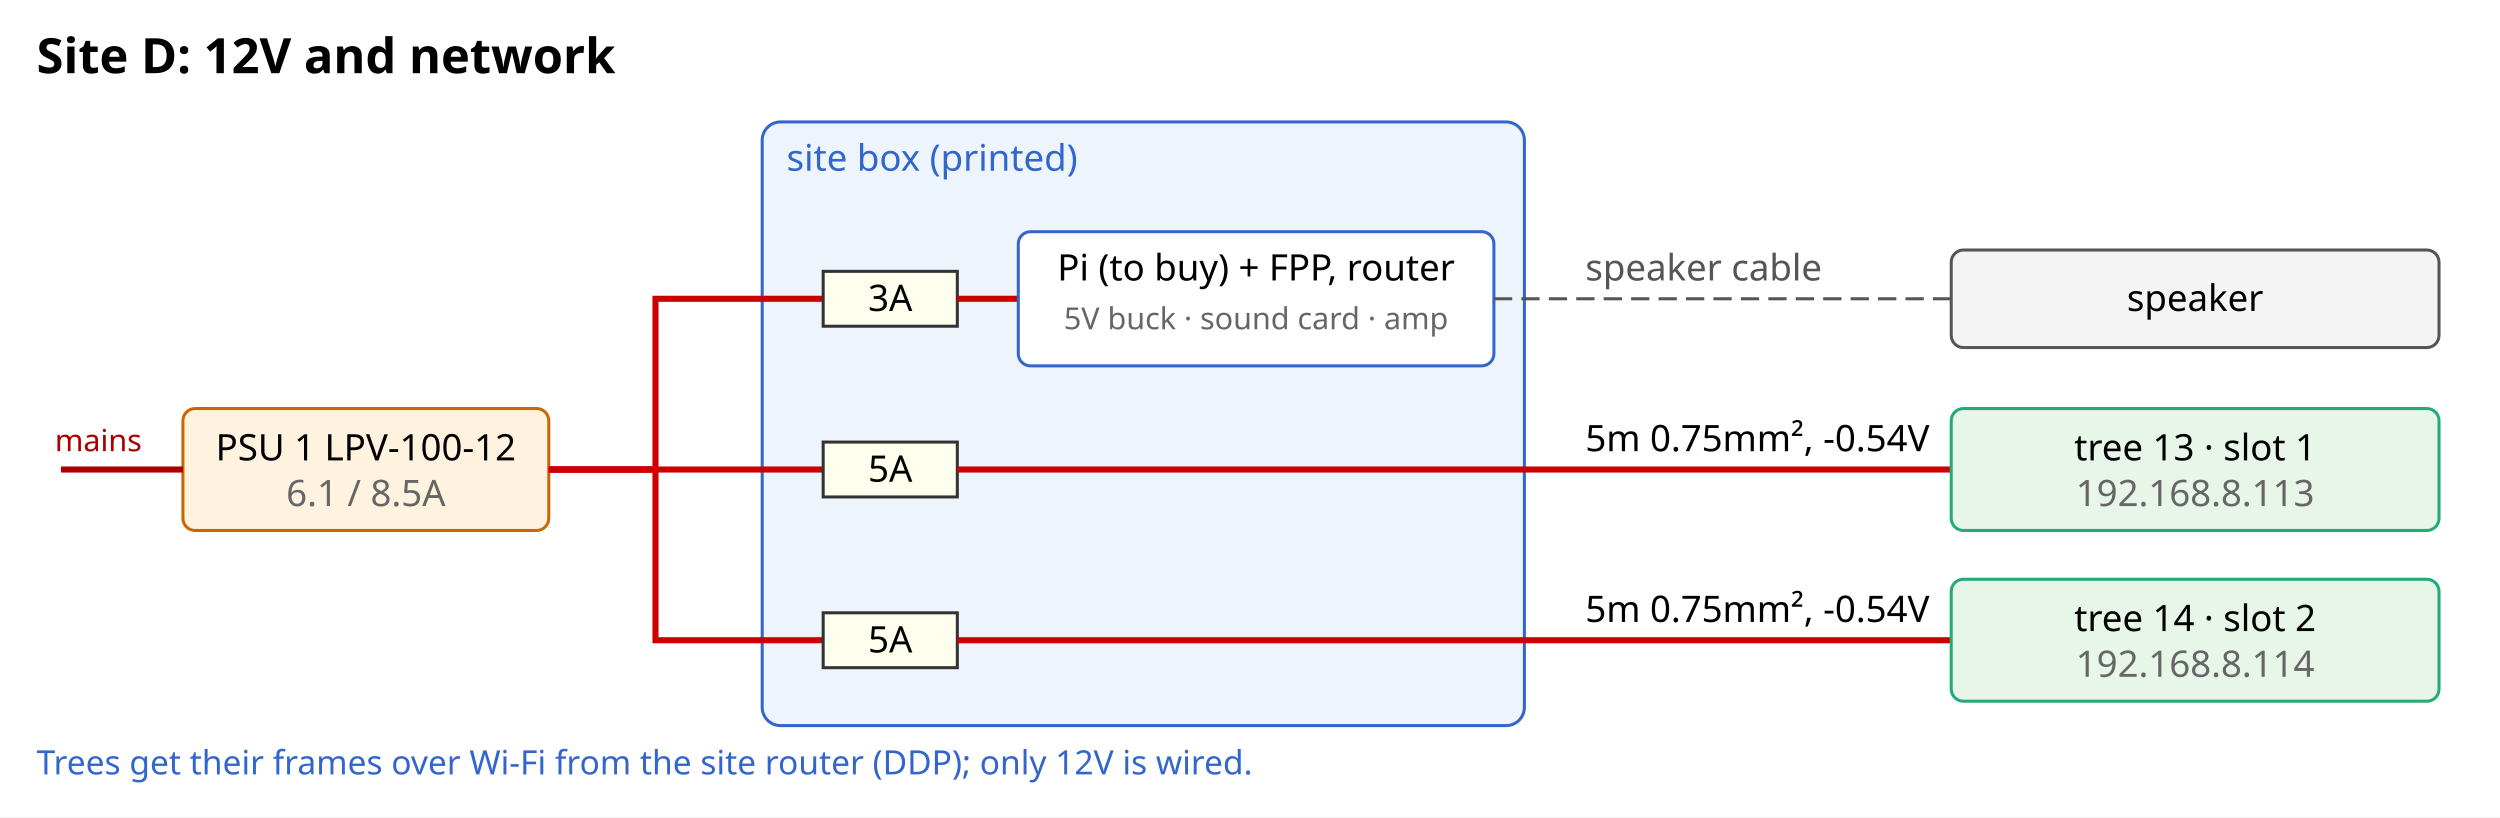
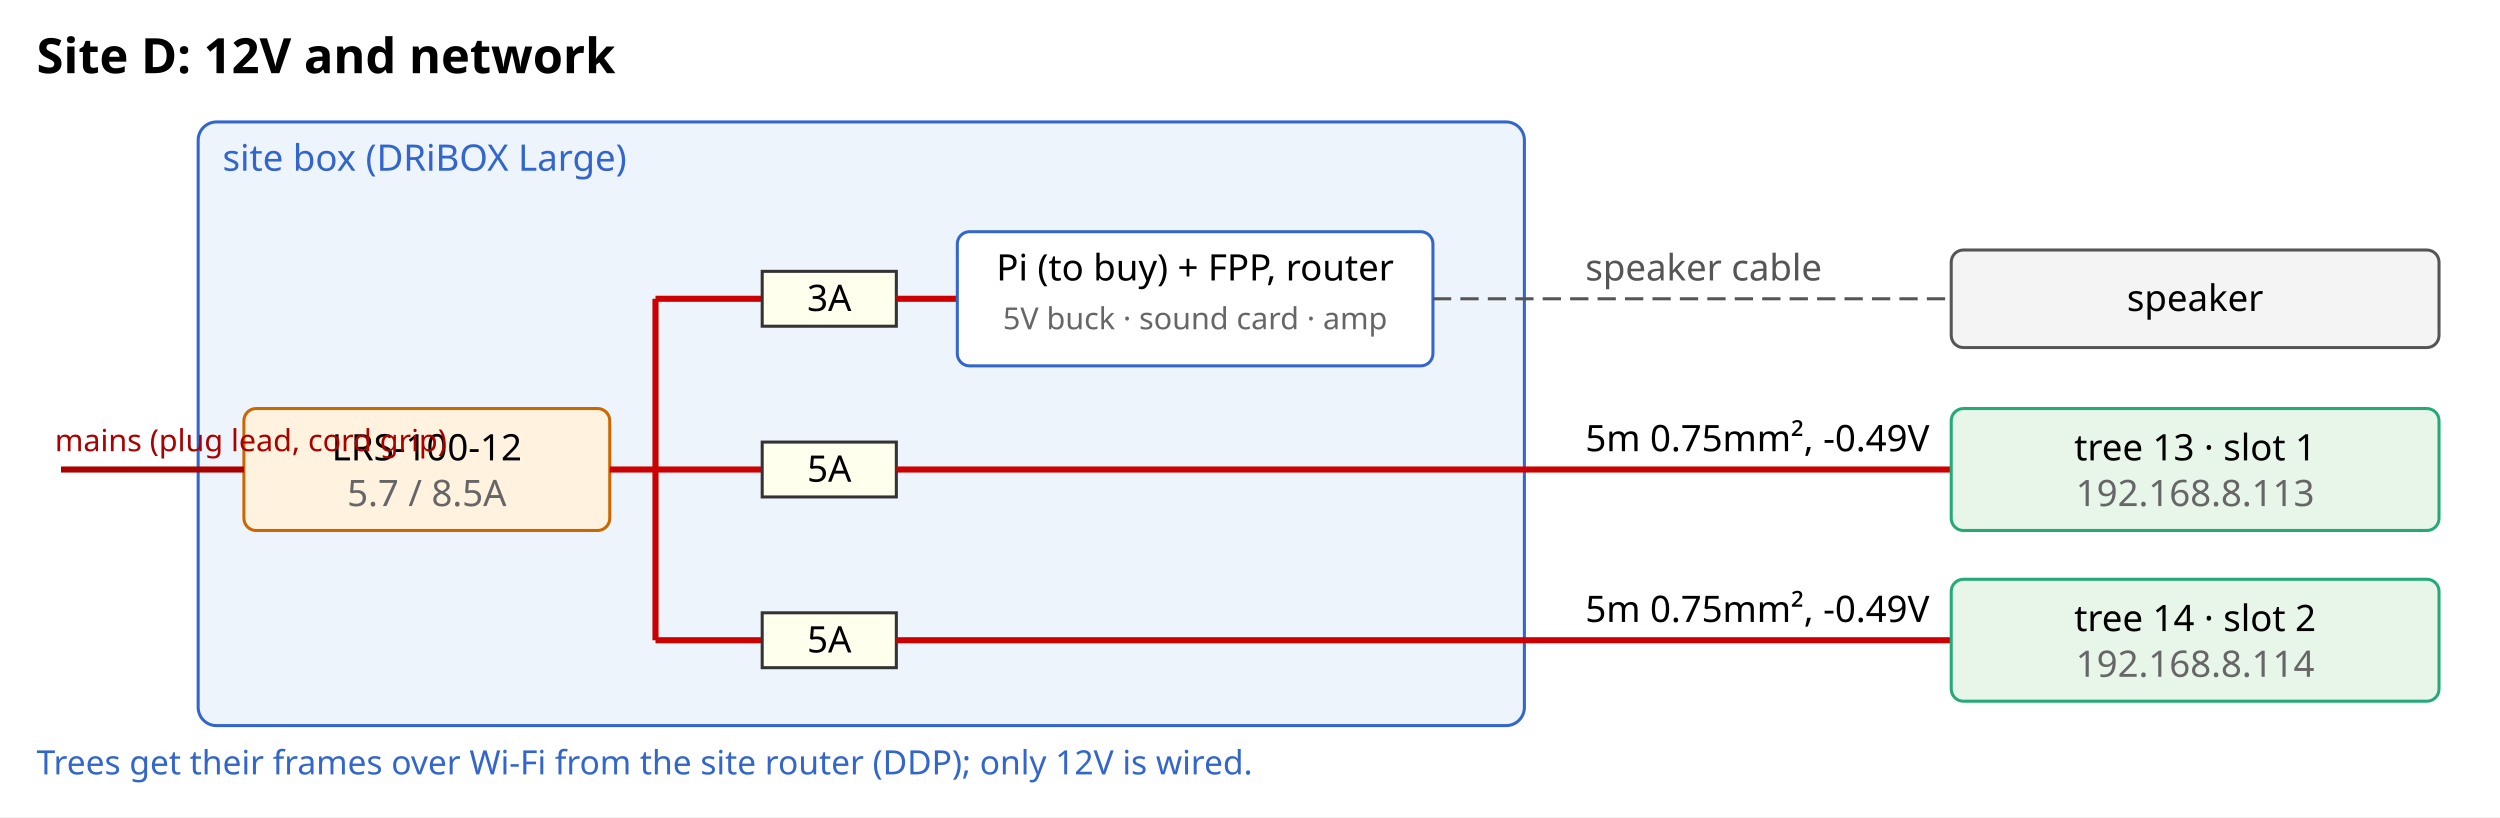
<svg xmlns="http://www.w3.org/2000/svg" width="820" height="268" viewBox="0 0 820 268" font-family="sans-serif" font-size="12">
  <rect width="820" height="268" fill="white" />
  <text x="12" y="24" font-size="16" font-weight="bold">Site D: 12V and network</text>
-   <rect x="250" y="40" width="250" height="198" fill="#eef4fb" stroke="#36c" rx="6" />
-   <text x="258" y="56" fill="#36c">site box (printed)</text>
-   <rect x="60" y="134.0" width="120" height="40" fill="#fff3e0" stroke="#c60" rx="4" />
-   <text x="120" y="151.0" text-anchor="middle">PSU 1 LPV-100-12</text>
-   <text x="120" y="166.0" text-anchor="middle" fill="#666">6.1 / 8.5A</text>
-   <line x1="20" y1="154.0" x2="60" y2="154.0" stroke="#a00" stroke-width="2" />
-   <text x="18" y="148.0" fill="#a00" font-size="10">mains</text>
-   <polyline points="180,154.0 215,154.0 215,98.0 270,98.0" fill="none" stroke="#c00" stroke-width="2" />
-   <polyline points="180,154.0 215,154.0 215,154.0 270,154.0" fill="none" stroke="#c00" stroke-width="2" />
-   <polyline points="180,154.0 215,154.0 215,210.0 270,210.0" fill="none" stroke="#c00" stroke-width="2" />
-   <rect x="270" y="145.0" width="44" height="18" fill="#ffe" stroke="#333" />
-   <text x="292" y="158.0" text-anchor="middle">5A</text>
-   <line x1="314" y1="154.0" x2="640" y2="154.0" stroke="#c00" stroke-width="2" />
-   <text x="520" y="148.0">5m 0.75mm², -0.54V</text>
+   <rect x="65" y="40" width="435" height="198" fill="#eef4fb" stroke="#36c" rx="6" />
+   <text x="73" y="56" fill="#36c">site box (DRiBOX Large)</text>
+   <rect x="80" y="134.0" width="120" height="40" fill="#fff3e0" stroke="#c60" rx="4" />
+   <text x="140" y="151.0" text-anchor="middle">LRS-100-12</text>
+   <text x="140" y="166.0" text-anchor="middle" fill="#666">5.7 / 8.5A</text>
+   <line x1="20" y1="154.0" x2="80" y2="154.0" stroke="#a00" stroke-width="2" />
+   <text x="18" y="148.0" fill="#a00" font-size="10">mains (plug lead, cord grip)</text>
+   <line x1="200" y1="154.0" x2="215" y2="154.0" stroke="#c00" stroke-width="2" />
+   <line x1="215" y1="98.0" x2="215" y2="210.0" stroke="#c00" stroke-width="2" />
+   <line x1="215" y1="98.0" x2="250" y2="98.0" stroke="#c00" stroke-width="2" />
+   <line x1="215" y1="154.0" x2="250" y2="154.0" stroke="#c00" stroke-width="2" />
+   <line x1="215" y1="210.0" x2="250" y2="210.0" stroke="#c00" stroke-width="2" />
+   <rect x="250" y="145.0" width="44" height="18" fill="#ffe" stroke="#333" />
+   <text x="272" y="158.0" text-anchor="middle">5A</text>
+   <line x1="294" y1="154.0" x2="640" y2="154.0" stroke="#c00" stroke-width="2" />
+   <text x="520" y="148.0">5m 0.75mm², -0.49V</text>
  <rect x="640" y="134.0" width="160" height="40" fill="#e8f5e9" stroke="#2a7" rx="4" />
  <text x="720" y="151.0" text-anchor="middle">tree 13 · slot 1</text>
  <text x="720" y="166.0" text-anchor="middle" fill="#666">192.168.8.113</text>
-   <rect x="270" y="201.0" width="44" height="18" fill="#ffe" stroke="#333" />
-   <text x="292" y="214.0" text-anchor="middle">5A</text>
-   <line x1="314" y1="210.0" x2="640" y2="210.0" stroke="#c00" stroke-width="2" />
-   <text x="520" y="204.0">5m 0.75mm², -0.54V</text>
+   <rect x="250" y="201.0" width="44" height="18" fill="#ffe" stroke="#333" />
+   <text x="272" y="214.0" text-anchor="middle">5A</text>
+   <line x1="294" y1="210.0" x2="640" y2="210.0" stroke="#c00" stroke-width="2" />
+   <text x="520" y="204.0">5m 0.75mm², -0.49V</text>
  <rect x="640" y="190.0" width="160" height="40" fill="#e8f5e9" stroke="#2a7" rx="4" />
  <text x="720" y="207.0" text-anchor="middle">tree 14 · slot 2</text>
  <text x="720" y="222.0" text-anchor="middle" fill="#666">192.168.8.114</text>
-   <rect x="270" y="89.0" width="44" height="18" fill="#ffe" stroke="#333" />
-   <text x="292" y="102.0" text-anchor="middle">3A</text>
-   <line x1="314" y1="98.0" x2="334" y2="98.0" stroke="#c00" stroke-width="2" />
-   <rect x="334" y="76.0" width="156" height="44" fill="white" stroke="#36c" rx="4" />
-   <text x="412" y="92.0" text-anchor="middle">Pi (to buy) + FPP, router</text>
-   <text x="412" y="108.0" text-anchor="middle" fill="#666" font-size="10">5V buck · sound card · amp</text>
-   <line x1="490" y1="98.0" x2="640" y2="98.0" stroke="#555" stroke-dasharray="6 3" />
+   <rect x="250" y="89.0" width="44" height="18" fill="#ffe" stroke="#333" />
+   <text x="272" y="102.0" text-anchor="middle">3A</text>
+   <line x1="294" y1="98.0" x2="314" y2="98.0" stroke="#c00" stroke-width="2" />
+   <rect x="314" y="76.0" width="156" height="44" fill="white" stroke="#36c" rx="4" />
+   <text x="392" y="92.0" text-anchor="middle">Pi (to buy) + FPP, router</text>
+   <text x="392" y="108.0" text-anchor="middle" fill="#666" font-size="10">5V buck · sound card · amp</text>
+   <line x1="470" y1="98.0" x2="640" y2="98.0" stroke="#555" stroke-dasharray="6 3" />
  <text x="520" y="92.0" fill="#555">speaker cable</text>
  <rect x="640" y="82.0" width="160" height="32" fill="#f4f4f4" stroke="#555" rx="4" />
  <text x="720" y="102.0" text-anchor="middle">speaker</text>
  <text x="12" y="254" fill="#36c" font-size="11">Trees get their frames over Wi-Fi from the site router (DDP); only 12V is wired.</text>
</svg>
